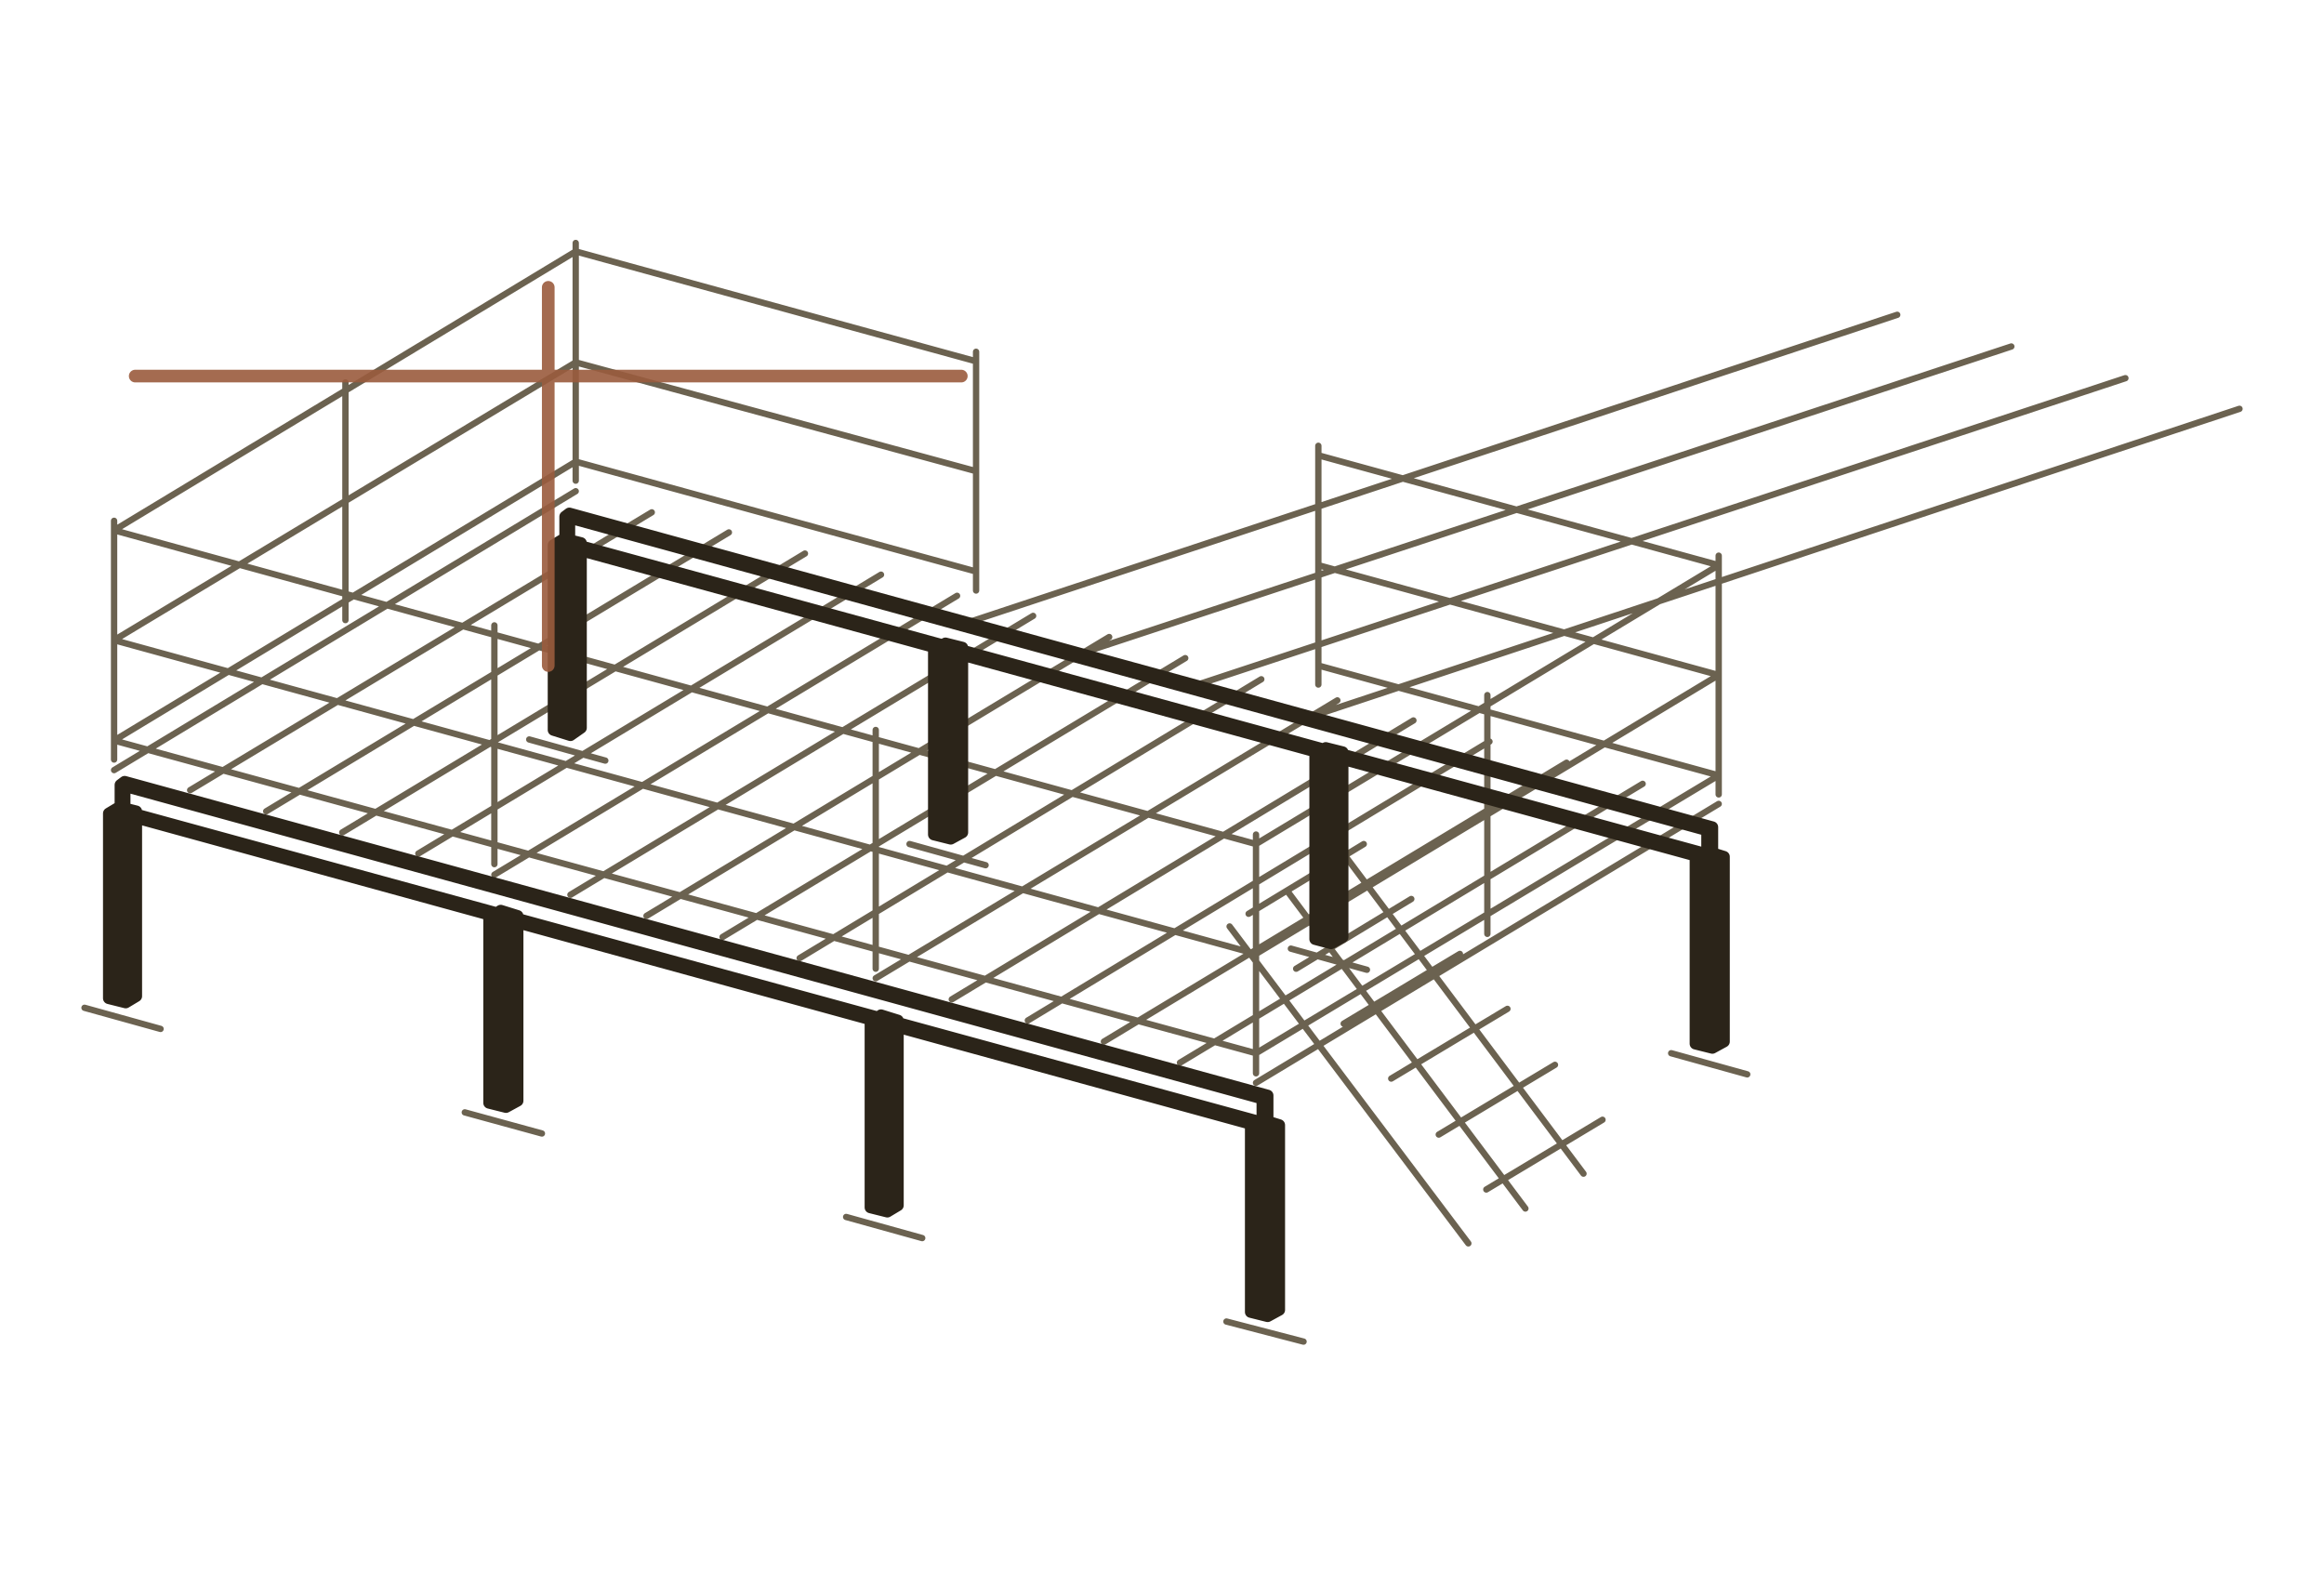
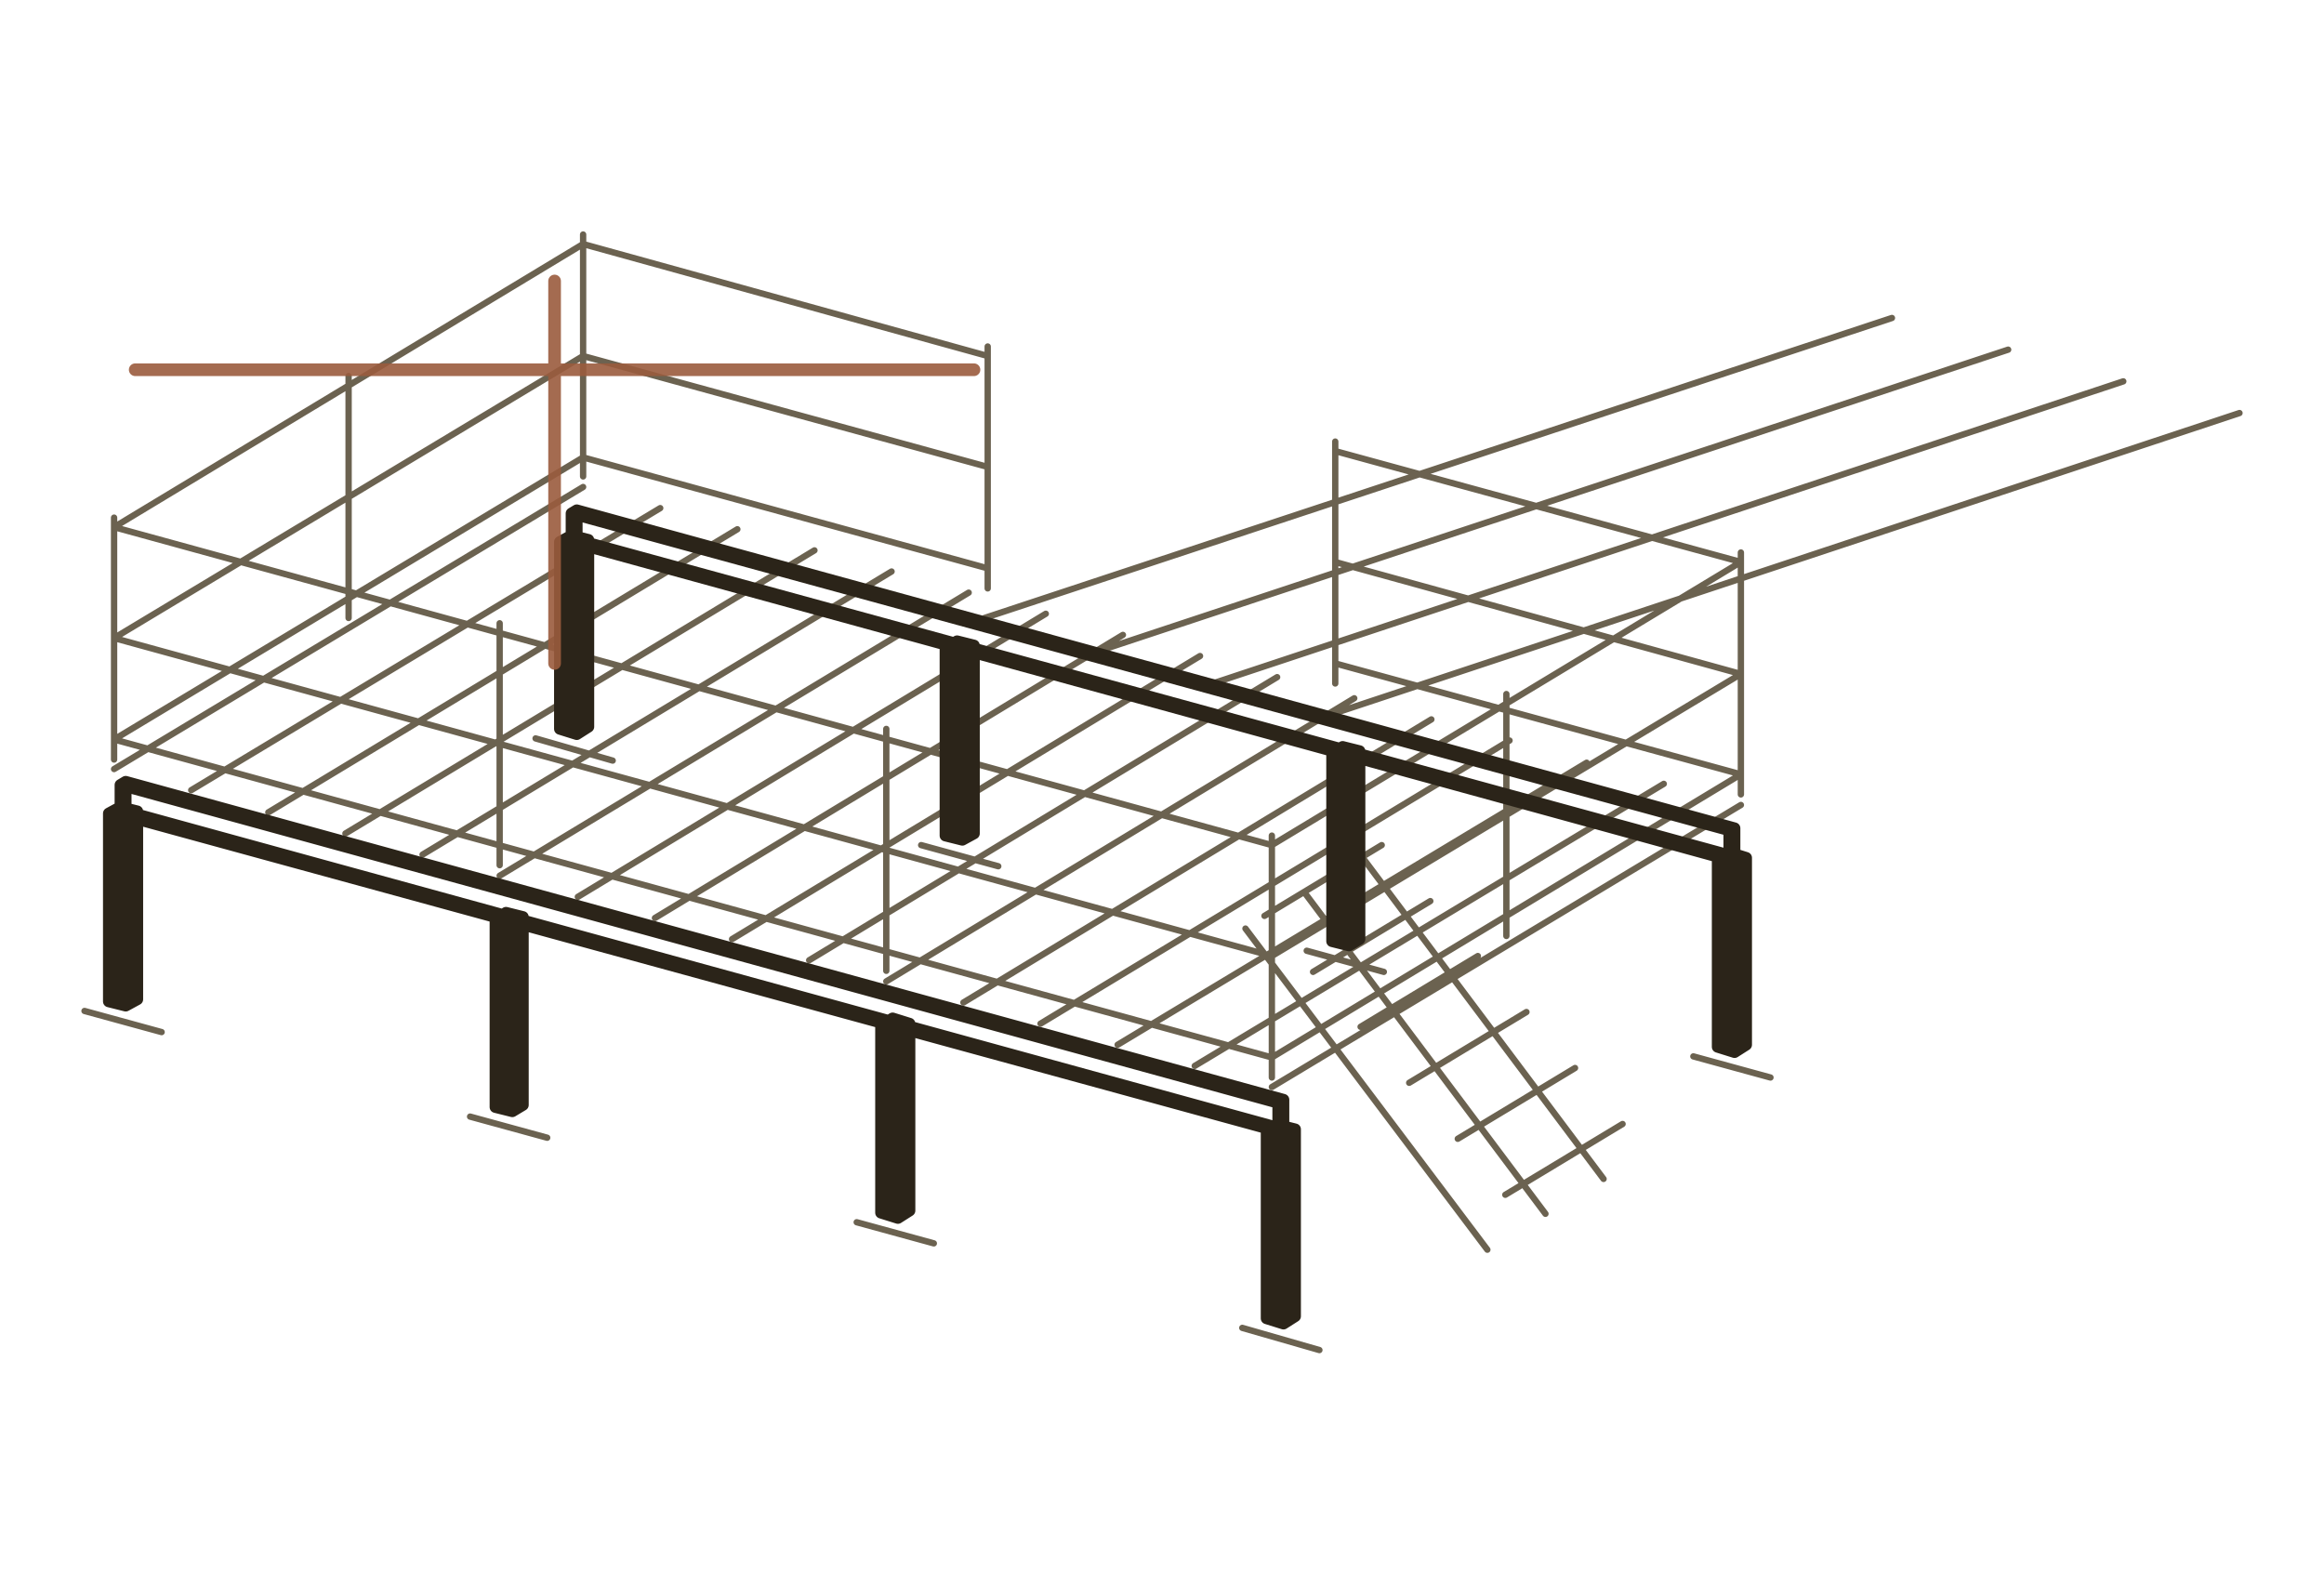
<svg xmlns="http://www.w3.org/2000/svg" viewBox="0 0 220 150" width="220" height="150" role="img">
  <g fill="none" stroke="#6b6250" stroke-width="0.6" stroke-linecap="round">
-     <path d="M50.1 70L57.3 72M8 95.4L15.2 97.4M86.1 79.9L93.3 81.9M44 105.3L51.3 107.3M122.2 89.8L129.4 91.8M80.1 115.2L87.3 117.2M158.2 99.7L165.4 101.7M116.1 125.1L123.4 127M10.8 72.9L54.5 46.5M18 74.8L61.7 48.5M25.2 76.8L69 50.4M32.4 78.8L76.2 52.4M39.6 80.8L83.4 54.4M46.8 82.8L90.6 56.4M54 84.7L97.8 58.3M61.2 86.7L105 60.3M68.4 88.7L112.2 62.3M75.7 90.7L119.4 64.3M82.9 92.6L126.6 66.3M90.1 94.6L133.8 68.2M97.3 96.6L141 70.2M104.5 98.6L148.3 72.2M111.7 100.6L155.5 74.2M118.9 102.5L162.7 76.1M54.5 45.5L54.5 23M92.4 55.9L92.4 33.3M54.5 23.8L92.4 34.2M54.5 34.3L92.4 44.6M54.5 43.7L92.4 54.1M124.8 64.8L124.8 42.2M162.7 75.2L162.7 52.6M124.8 43.1L162.7 53.5M124.8 53.5L162.7 63.9M124.8 63L162.7 73.4M140.8 88.4L140.8 65.8M118.9 101.6L118.9 79M162.7 53.5L118.9 79.9M162.7 63.9L118.9 90.3M162.7 73.4L118.9 99.7M82.9 91.7L82.9 69.1M46.8 81.8L46.8 59.2M10.8 71.9L10.8 49.3M118.9 79.9L10.8 50.2M118.9 90.3L10.8 60.6M118.9 99.7L10.8 70.1M32.7 58.7L32.7 36.2M10.8 50.2L54.5 23.8M10.8 60.6L54.5 34.3M10.8 70.1L54.5 43.7M92 58.8L179.6 29.8M102.8 61.7L190.4 32.8M113.7 64.7L201.2 35.8M124.5 67.7L212 38.7M139 117.7L116.4 87.7M144.4 114.4L121.9 84.4M149.9 111.1L127.4 81.1M140.7 112.6L151.7 106M136.2 107.4L147.2 100.8M131.7 102.1L142.7 95.5M127.2 96.9L138.2 90.3M122.7 91.7L133.6 85.1M118.2 86.5L129.1 79.9" />
+     <path d="M50.7 69.9L58 72M8 95.7L15.3 97.7M87.2 80L94.5 82M44.5 105.7L51.8 107.7M123.7 90L131 92M81.1 115.7L88.4 117.7M160.3 100L167.6 102M117.6 125.7L124.9 127.8M10.8 72.8L55.2 46.1M18.1 74.8L62.5 48.1M25.4 76.9L69.8 50.1M32.7 78.9L77.1 52.1M40 80.9L84.4 54.1M47.3 82.9L91.7 56.1M54.7 84.9L99 58.1M62 86.9L106.3 60.1M69.3 88.9L113.6 62.1M76.6 90.9L120.9 64.1M83.9 92.9L128.2 66.1M91.2 94.9L135.5 68.1M98.5 96.9L142.9 70.1M105.8 98.9L150.2 72.2M113.1 100.9L157.5 74.2M120.4 102.9L164.8 76.2M55.2 45.1L55.2 22.2M93.5 55.7L93.5 32.8M55.2 23.1L93.5 33.7M55.2 33.7L93.5 44.2M55.2 43.3L93.5 53.8M126.4 64.7L126.4 41.8M164.8 75.2L164.8 52.3M126.4 42.7L164.8 53.2M126.4 53.2L164.8 63.8M126.4 62.8L164.8 73.3M142.6 88.6L142.6 65.7M120.4 102L120.4 79.1M164.8 53.2L120.4 80M164.8 63.8L120.4 90.5M164.8 73.3L120.4 100.1M83.9 91.9L83.9 69M47.3 81.9L47.3 59M10.8 71.9L10.8 49M120.4 80L10.8 49.9M120.4 90.5L10.8 60.4M120.4 100.1L10.8 70M33 58.5L33 35.6M10.8 49.9L55.2 23.1M10.8 60.4L55.2 33.7M10.8 70L55.2 43.3M93.2 58.5L179.1 30.1M104.1 61.6L190.1 33.1M115.1 64.6L201 36.1M126.1 67.6L212 39.1M140.8 118.3L117.9 87.9M146.3 114.9L123.5 84.5M151.8 111.6L129 81.2M142.5 113.1L153.6 106.4M138 107.8L149.1 101.1M133.4 102.5L144.5 95.8M128.8 97.2L139.9 90.5M124.3 92L135.4 85.3M119.7 86.7L130.8 80" />
  </g>
  <g fill="none" stroke="#2b2419" stroke-width="1.1" stroke-linecap="round">
-     <path d="M55 68.9L54 69.6M53.4 68.5L52.4 69.1M55 51.4L54 52.1M53.4 51L52.4 51.6M55 68.9L53.4 68.5M54 69.6L52.4 69.1M55 51.4L53.4 51M54 52.1L52.4 51.6M55 68.9L55 51.4M54 69.6L54 52.1M53.4 68.5L53.4 51M52.4 69.1L52.4 51.6M12.9 94.3L11.9 94.9M11.3 93.9L10.3 94.5M12.9 76.8L11.9 77.4M11.3 76.4L10.3 77M12.9 94.3L11.3 93.9M11.9 94.9L10.3 94.5M12.9 76.8L11.3 76.4M11.9 77.4L10.3 77M12.9 94.3L12.9 76.8M11.9 94.9L11.9 77.4M11.3 93.9L11.3 76.4M10.3 94.5L10.3 77M91.1 78.8L90 79.4M89.5 78.4L88.4 79M91.1 61.3L90 61.9M89.5 60.9L88.4 61.5M91.1 78.8L89.5 78.4M90 79.4L88.4 79M91.1 61.3L89.5 60.9M90 61.9L88.4 61.5M91.1 78.8L91.1 61.3M90 79.4L90 61.9M89.5 78.4L89.5 60.9M88.4 79L88.4 61.5M49 104.2L47.9 104.8M47.4 103.8L46.3 104.4M49 86.7L47.9 87.3M47.4 86.2L46.3 86.9M49 104.2L47.4 103.8M47.9 104.8L46.3 104.4M49 86.7L47.4 86.2M47.9 87.3L46.3 86.9M49 104.2L49 86.7M47.9 104.8L47.9 87.3M47.4 103.8L47.4 86.2M46.3 104.4L46.3 86.9M127.1 88.7L126 89.3M125.5 88.3L124.5 88.9M127.1 71.2L126 71.8M125.5 70.8L124.5 71.4M127.1 88.7L125.5 88.3M126 89.3L124.5 88.9M127.1 71.2L125.5 70.8M126 71.8L124.5 71.4M127.1 88.7L127.1 71.2M126 89.3L126 71.8M125.5 88.3L125.5 70.8M124.5 88.9L124.5 71.4M85 114.1L84 114.7M83.4 113.6L82.4 114.3M85 96.6L84 97.2M83.4 96.1L82.4 96.8M85 114.1L83.4 113.6M84 114.7L82.4 114.3M85 96.6L83.4 96.1M84 97.2L82.4 96.8M85 114.1L85 96.6M84 114.7L84 97.2M83.4 113.6L83.4 96.1M82.4 114.3L82.4 96.8M163.2 98.6L162.1 99.2M161.6 98.1L160.5 98.8M163.2 81.1L162.1 81.7M161.6 80.6L160.5 81.3M163.2 98.6L161.6 98.1M162.1 99.2L160.5 98.8M163.2 81.1L161.6 80.6M162.1 81.7L160.5 81.3M163.2 98.6L163.2 81.1M162.1 99.2L162.1 81.7M161.6 98.1L161.6 80.6M160.5 98.8L160.5 81.3M121.1 124L120 124.6M119.5 123.5L118.4 124.2M121.1 106.5L120 107.1M119.5 106L118.4 106.7M121.1 124L119.5 123.5M120 124.6L118.4 124.2M121.1 106.5L119.5 106M120 107.1L118.4 106.7M121.1 124L121.1 106.5M120 124.6L120 107.1M119.5 123.5L119.5 106M118.4 124.2L118.4 106.7M53.9 51.4L53.5 51.7M53.9 48.6L53.5 48.9M162.1 81L161.6 81.3M162.1 78.3L161.6 78.6M53.9 51.4L53.9 48.6M53.5 51.7L53.5 48.9M162.1 81L162.1 78.3M161.6 81.3L161.6 78.6M53.9 51.4L162.1 81M53.5 51.7L161.6 81.3M53.9 48.6L162.1 78.3M53.5 48.9L161.6 78.6M11.8 76.8L11.4 77M11.8 74L11.4 74.3M120 106.4L119.5 106.7M120 103.7L119.5 104M11.8 76.8L11.8 74M11.4 77L11.4 74.3M120 106.4L120 103.7M119.5 106.7L119.5 104M11.8 76.8L120 106.4M11.4 77L119.5 106.7M11.8 74L120 103.7M11.4 74.3L119.5 104" />
+     <path d="M55.7 68.8L54.6 69.5M54.1 68.4L53 69M55.7 51.1L54.6 51.7M54.1 50.7L53 51.3M55.7 68.8L54.1 68.4M54.6 69.5L53 69M55.7 51.1L54.1 50.7M54.6 51.7L53 51.3M55.7 68.8L55.7 51.1M54.6 69.5L54.6 51.7M54.1 68.4L54.1 50.7M53 69L53 51.3M13 94.6L11.9 95.2M11.4 94.1L10.3 94.8M13 76.8L11.9 77.5M11.4 76.4L10.3 77M13 94.6L11.4 94.1M11.9 95.2L10.3 94.8M13 76.8L11.4 76.4M11.9 77.5L10.3 77M13 94.6L13 76.8M11.9 95.2L11.9 77.5M11.4 94.1L11.4 76.4M10.3 94.8L10.3 77M92.2 78.9L91.1 79.5M90.6 78.4L89.5 79.1M92.2 61.1L91.1 61.8M90.6 60.7L89.5 61.3M92.2 78.9L90.6 78.4M91.1 79.5L89.5 79.1M92.2 61.1L90.6 60.7M91.1 61.8L89.5 61.3M92.2 78.9L92.2 61.1M91.1 79.5L91.1 61.8M90.6 78.4L90.6 60.7M89.5 79.1L89.5 61.3M49.5 104.6L48.5 105.2M47.9 104.1L46.9 104.8M49.5 86.8L48.5 87.5M47.9 86.4L46.9 87.1M49.5 104.6L47.9 104.1M48.5 105.2L46.9 104.8M49.5 86.8L47.9 86.4M48.5 87.5L46.9 87.1M49.5 104.6L49.5 86.8M48.5 105.2L48.5 87.5M47.9 104.1L47.9 86.4M46.9 104.8L46.9 87.1M128.7 88.9L127.7 89.5M127.1 88.4L126.1 89.1M128.7 71.1L127.7 71.8M127.1 70.7L126.1 71.3M128.7 88.9L127.1 88.4M127.7 89.5L126.1 89.1M128.7 71.1L127.1 70.7M127.7 71.8L126.1 71.3M128.7 88.9L128.7 71.1M127.7 89.5L127.7 71.8M127.1 88.4L127.1 70.7M126.1 89.1L126.1 71.3M86.1 114.6L85 115.3M84.5 114.2L83.4 114.8M86.1 96.9L85 97.5M84.5 96.4L83.4 97.1M86.1 114.6L84.5 114.2M85 115.3L83.4 114.8M86.1 96.9L84.5 96.4M85 97.5L83.4 97.1M86.1 114.6L86.1 96.9M85 115.3L85 97.5M84.5 114.2L84.5 96.4M83.4 114.8L83.4 97.1M165.3 98.9L164.2 99.6M163.7 98.5L162.6 99.1M165.3 81.2L164.2 81.8M163.7 80.7L162.6 81.4M165.3 98.9L163.7 98.5M164.2 99.6L162.6 99.1M165.3 81.2L163.7 80.7M164.2 81.8L162.6 81.4M165.3 98.9L165.3 81.2M164.2 99.6L164.2 81.8M163.7 98.5L163.7 80.7M162.6 99.1L162.6 81.4M122.6 124.6L121.5 125.3M121 124.2L119.9 124.8M122.6 106.9L121.5 107.5M121 106.5L119.9 107.1M122.6 124.6L121 124.2M121.5 125.3L119.9 124.8M122.6 106.9L121 106.5M121.5 107.5L119.9 107.1M122.6 124.6L122.6 106.9M121.5 125.3L121.5 107.5M121 124.2L121 106.5M119.9 124.8L119.9 107.1M54.6 51.1L54.1 51.3M54.6 48.3L54.1 48.6M164.2 81.1L163.7 81.4M164.2 78.4L163.7 78.6M54.6 51.1L54.6 48.3M54.1 51.3L54.1 48.6M164.2 81.1L164.2 78.4M163.7 81.4L163.7 78.6M54.6 51.1L164.2 81.1M54.1 51.3L163.7 81.4M54.6 48.3L164.2 78.4M54.1 48.6L163.7 78.6M11.9 76.8L11.4 77.1M11.9 74L11.4 74.3M121.5 106.9L121 107.1M121.5 104.1L121 104.4M11.9 76.8L11.9 74M11.4 77.1L11.4 74.3M121.5 106.9L121.5 104.1M121 107.1L121 104.4M11.9 76.8L121.5 106.9M11.4 77.1L121 107.1M11.9 74L121.5 104.1M11.4 74.3L121 104.4" />
  </g>
  <g fill="none" stroke="#9a5b3d" stroke-width="1.2" stroke-linecap="round" opacity="0.9">
-     <path d="M51.9 63L51.9 27.2M12.8 35.6L91 35.6" />
+     <path d="M52.5 62.8L52.5 26.6M12.8 35L92.2 35" />
  </g>
</svg>
